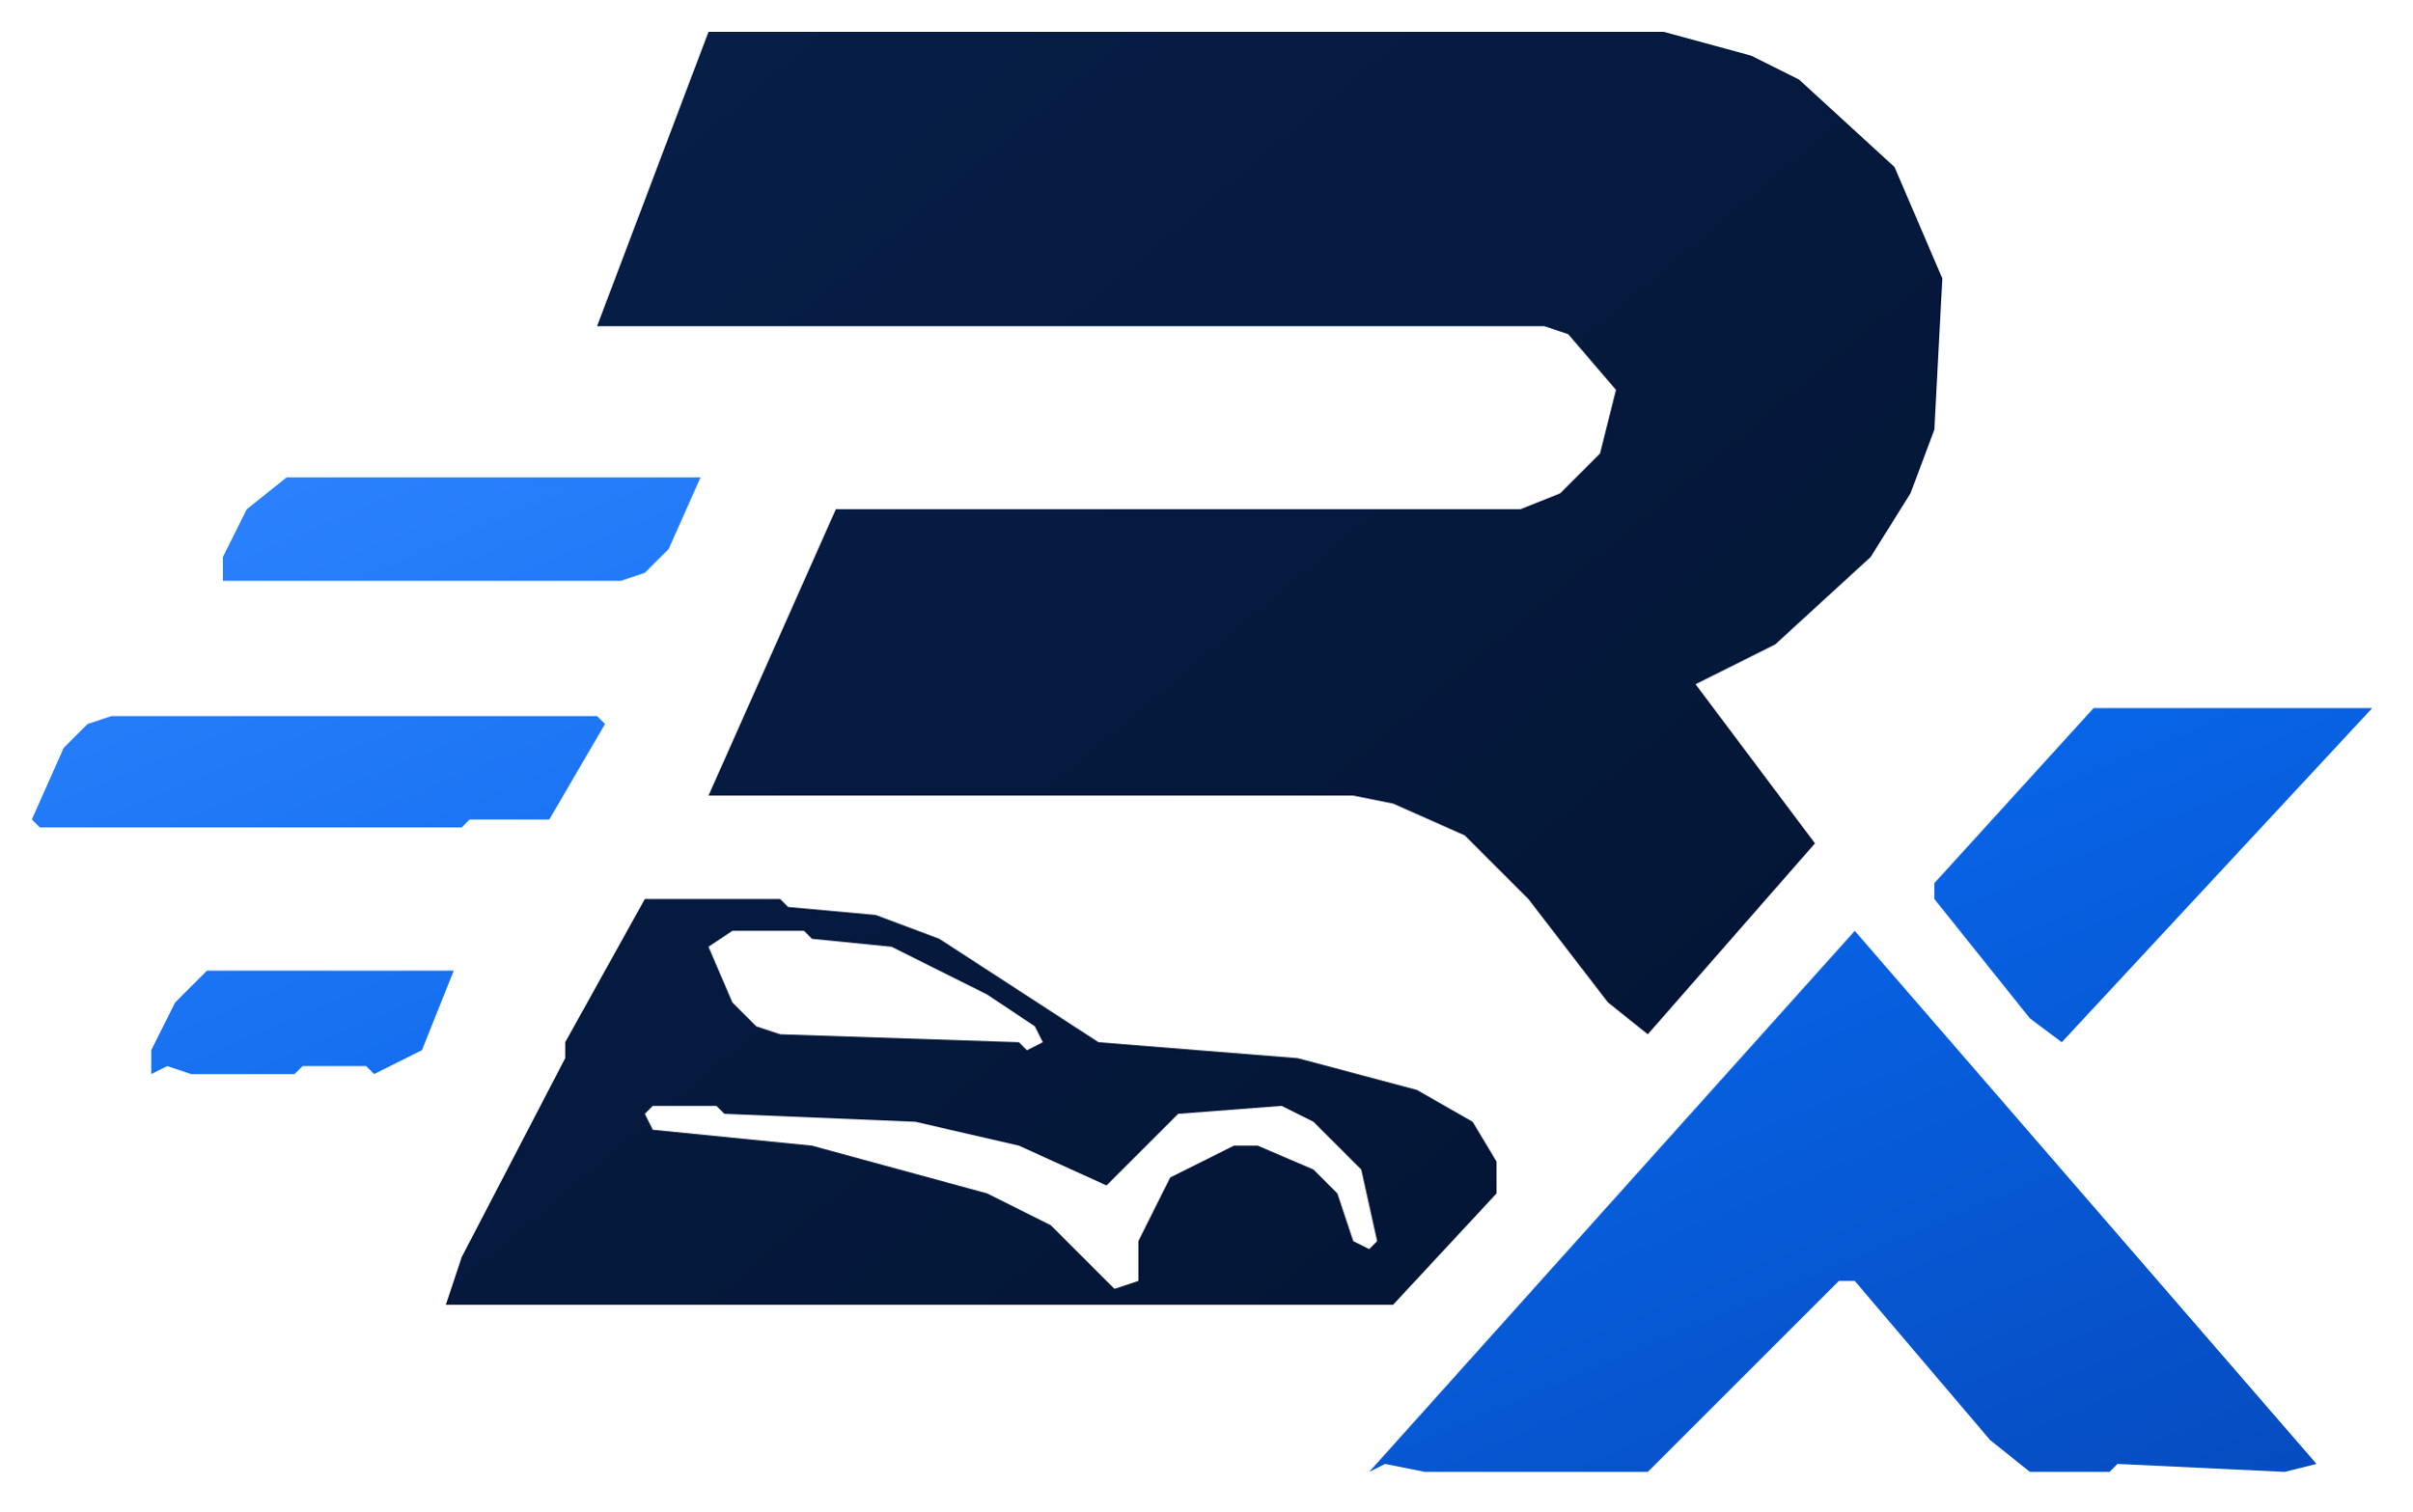
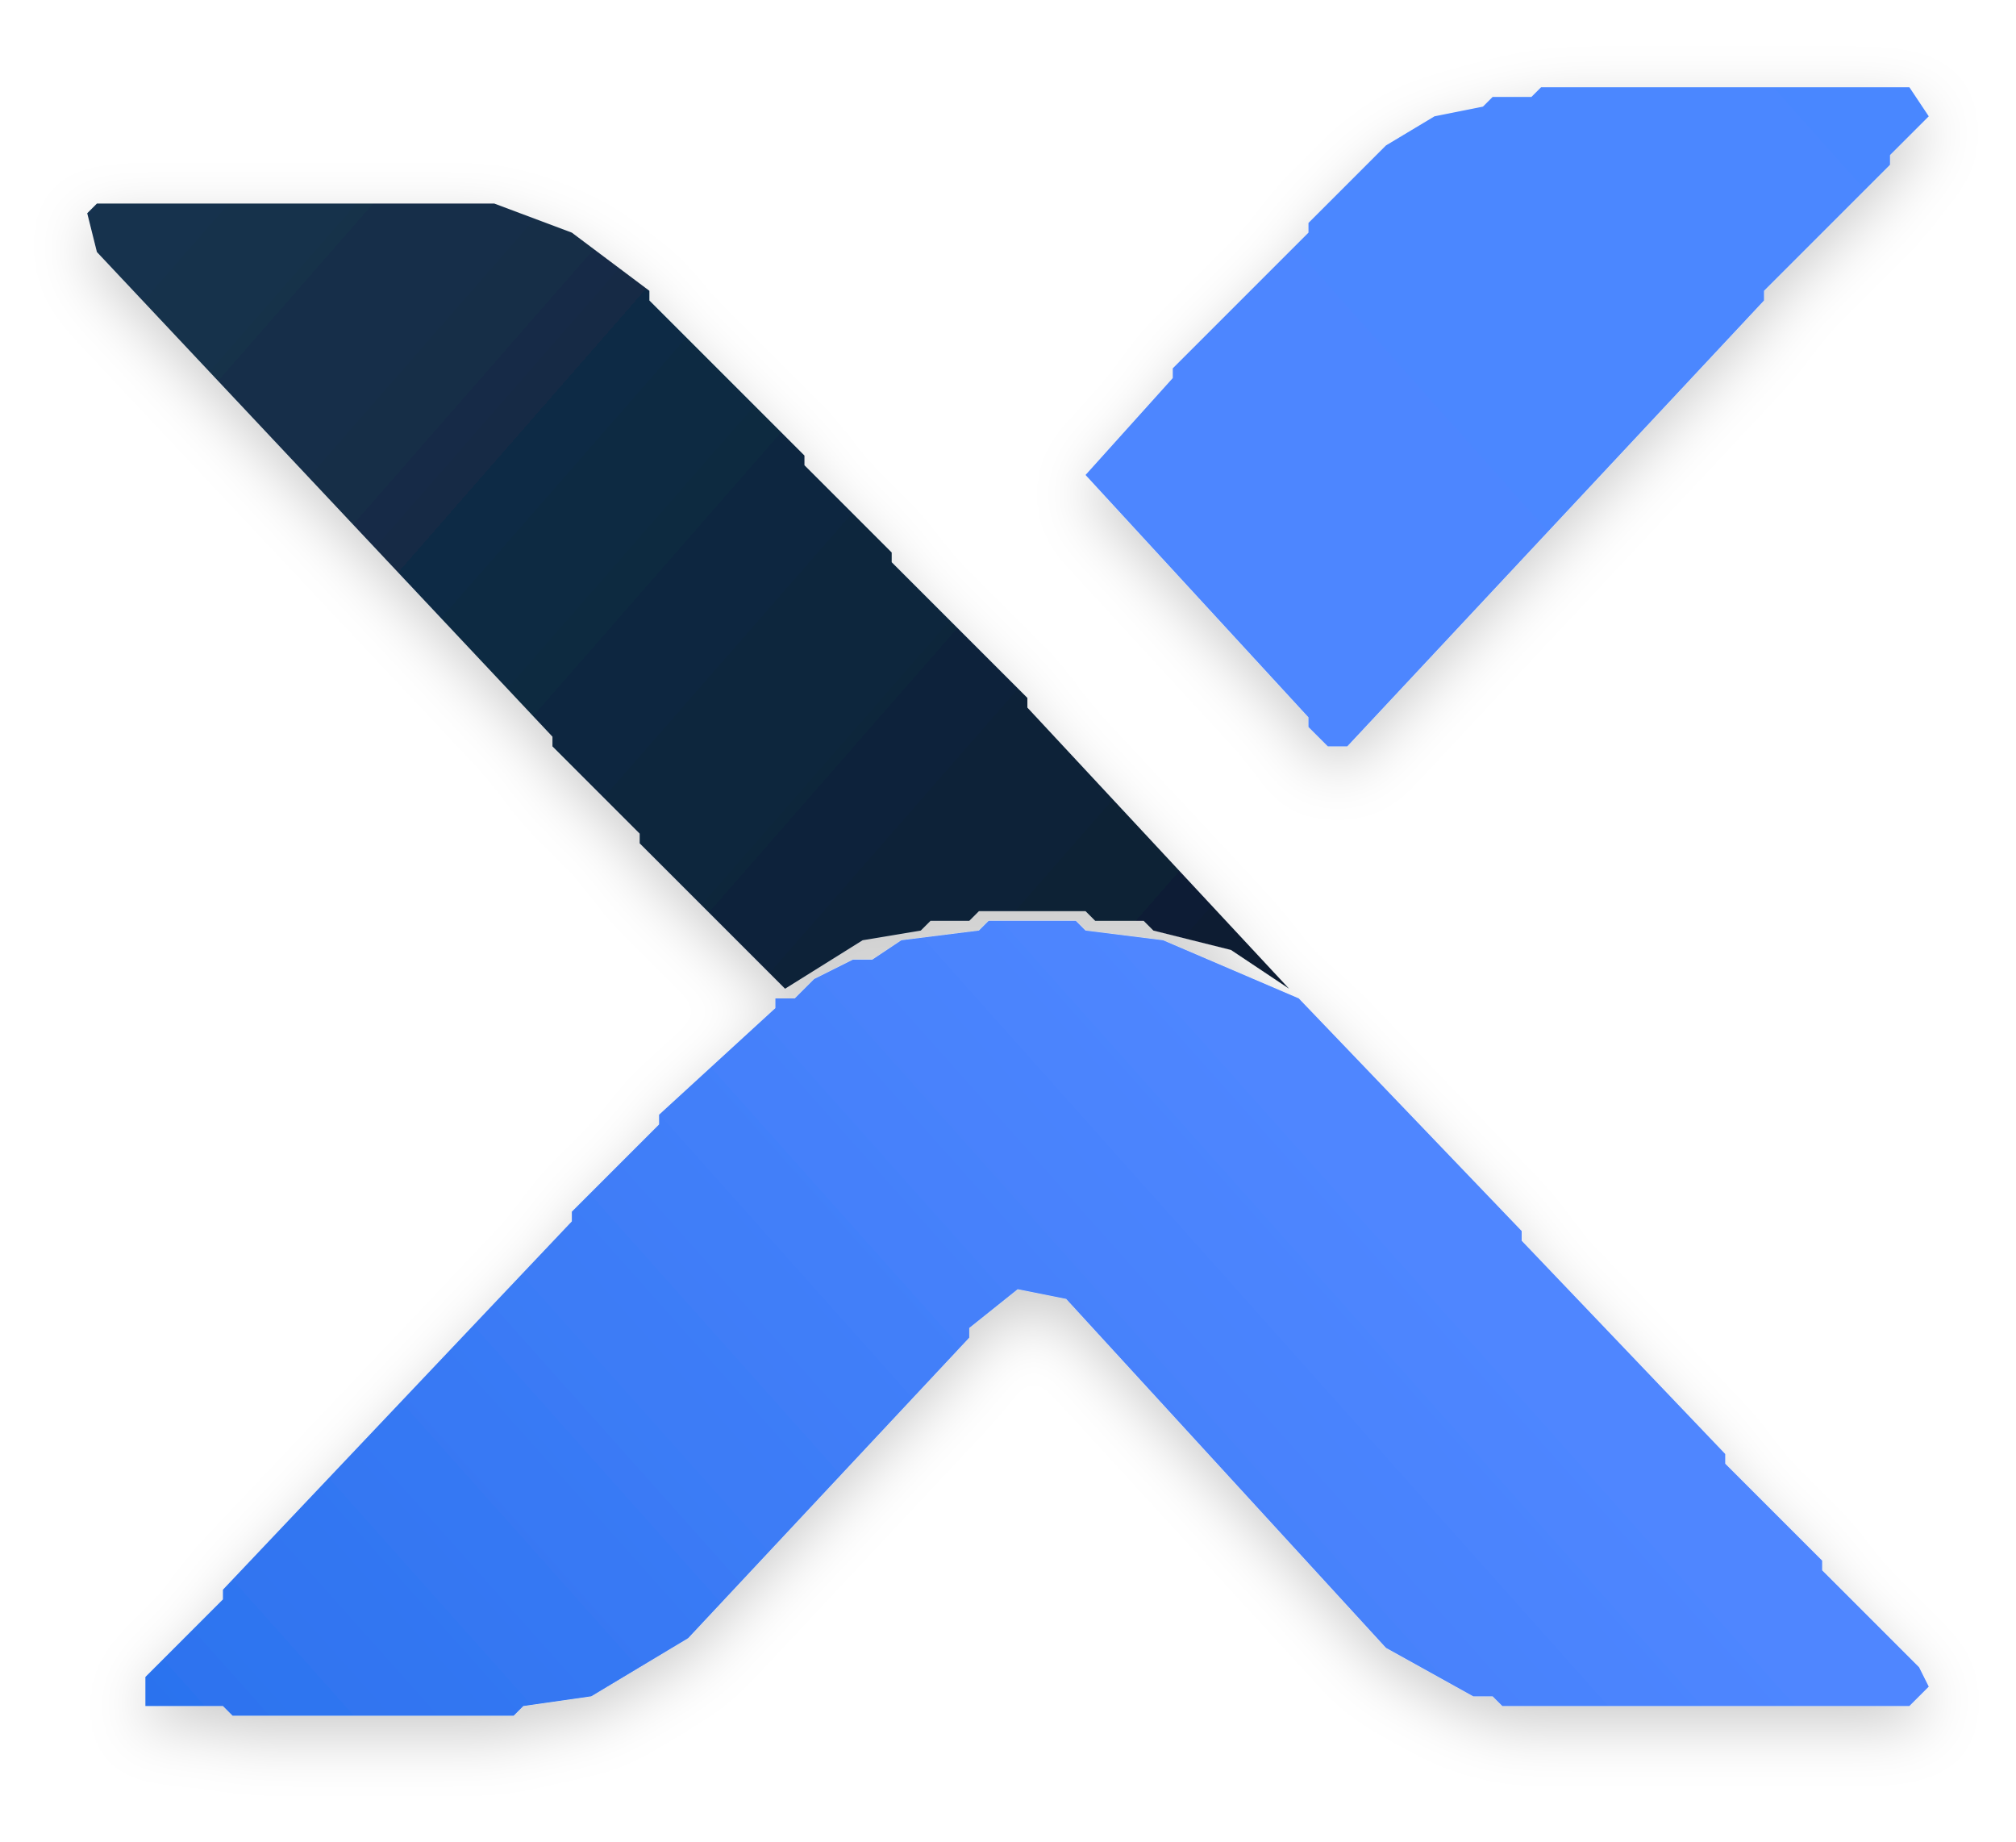
- <svg xmlns="http://www.w3.org/2000/svg" width="303" height="190" viewBox="0 0 303 190" role="img" aria-labelledby="title">
+ <svg xmlns="http://www.w3.org/2000/svg" width="208" height="190" viewBox="87 108 208 190" role="img" aria-labelledby="title">
  <defs>
-     <linearGradient id="navy" x1="0%" y1="0%" x2="100%" y2="100%">
-       <stop offset="0%" stop-color="#071F49" />
-       <stop offset="100%" stop-color="#031432" />
+     <linearGradient id="blueGrad" x1="100" y1="283" x2="286" y2="117" gradientUnits="userSpaceOnUse">
+       <stop offset="0" stop-color="#2B72EE" />
+       <stop offset="0.52" stop-color="#4F86FF" />
+       <stop offset="1" stop-color="#4A87FF" />
    </linearGradient>
-     <linearGradient id="blue" x1="0%" y1="0%" x2="100%" y2="100%">
-       <stop offset="0%" stop-color="#2F84FF" />
-       <stop offset="55%" stop-color="#0865E8" />
-       <stop offset="100%" stop-color="#064BBF" />
+     <linearGradient id="navyArmGrad" x1="95" y1="128" x2="222" y2="239" gradientUnits="userSpaceOnUse">
+       <stop offset="0" stop-color="#16334F" />
+       <stop offset="1" stop-color="#071A2D" />
    </linearGradient>
+     <filter id="logoShadow" x="70" y="96" width="250" height="220" filterUnits="userSpaceOnUse" color-interpolation-filters="sRGB">
+       <feDropShadow dx="0" dy="2" stdDeviation="3" flood-color="#000000" flood-opacity="0.20" />
+     </filter>
  </defs>
-   <path d="M 56.00,164.00 L 175.00,164.00 L 188.00,150.00 L 188.00,146.00 L 185.00,141.00 L 178.00,137.00 L 163.00,133.00 L 138.00,131.00 L 118.00,118.00 L 110.00,115.00 L 99.00,114.00 L 98.00,113.00 L 81.00,113.00 L 71.00,131.00 L 71.00,133.00 L 58.00,158.00 Z M 81.00,140.00 L 82.00,139.00 L 90.00,139.00 L 91.00,140.00 L 115.00,141.00 L 128.00,144.00 L 139.00,149.00 L 148.00,140.00 L 161.00,139.00 L 165.00,141.00 L 171.00,147.00 L 173.00,156.00 L 172.00,157.00 L 170.00,156.00 L 168.00,150.00 L 165.00,147.00 L 158.00,144.00 L 155.00,144.00 L 147.00,148.00 L 143.00,156.00 L 143.00,161.00 L 140.00,162.00 L 132.00,154.00 L 124.00,150.00 L 102.00,144.00 L 82.00,142.00 Z M 89.00,119.00 L 92.00,117.00 L 101.00,117.00 L 102.00,118.00 L 112.00,119.00 L 124.00,125.00 L 130.00,129.00 L 131.00,131.00 L 129.00,132.00 L 128.00,131.00 L 98.00,130.00 L 95.00,129.00 L 92.00,126.00 Z M 89.00,4.00 L 75.00,41.00 L 194.00,41.00 L 197.00,42.00 L 203.00,49.00 L 201.00,57.00 L 196.00,62.00 L 191.00,64.00 L 105.00,64.00 L 89.00,100.00 L 170.00,100.00 L 175.00,101.00 L 184.00,105.00 L 192.00,113.00 L 202.00,126.00 L 207.00,130.00 L 228.00,106.00 L 213.00,86.00 L 223.00,81.00 L 235.00,70.00 L 240.00,62.00 L 243.00,54.00 L 244.00,35.00 L 238.00,21.00 L 226.00,10.00 L 220.00,7.00 L 209.00,4.00 Z" fill="url(#navy)" fill-rule="evenodd" />
-   <path d="M 19.00,135.00 L 21.00,134.00 L 24.00,135.00 L 37.00,135.00 L 38.00,134.00 L 46.00,134.00 L 47.00,135.00 L 53.00,132.00 L 57.00,122.00 L 26.00,122.00 L 22.00,126.00 L 19.00,132.00 Z M 291.00,184.00 L 233.00,117.00 L 172.00,185.00 L 174.00,184.00 L 179.00,185.00 L 207.00,185.00 L 231.00,161.00 L 233.00,161.00 L 250.00,181.00 L 255.00,185.00 L 265.00,185.00 L 266.00,184.00 L 287.00,185.00 Z M 4.00,103.00 L 5.00,104.00 L 58.00,104.00 L 59.00,103.00 L 69.00,103.00 L 76.00,91.00 L 75.00,90.00 L 14.00,90.00 L 11.00,91.00 L 8.00,94.00 Z M 298.00,89.00 L 263.00,89.00 L 243.00,111.00 L 243.00,113.00 L 255.00,128.00 L 259.00,131.00 Z M 28.00,73.00 L 78.00,73.00 L 81.00,72.00 L 84.00,69.00 L 88.00,60.00 L 36.00,60.00 L 31.00,64.00 L 28.00,70.00 Z" fill="url(#blue)" fill-rule="evenodd" />
+   <g filter="url(#logoShadow)">
+     <path d="M 96 130 L 97 134 L 144 184 L 144 185 L 153 194 L 153 195 L 168 210 L 176 205 L 182 204 L 183 203 L 187 203 L 188 202 L 199 202 L 200 203 L 205 203 L 206 204 L 214 206 L 220 210 L 193 181 L 193 180 L 179 166 L 179 165 L 170 156 L 170 155 L 154 139 L 154 138 L 146 132 L 138 129 L 97 129 Z" fill="url(#navyArmGrad)" />
+     <path d="M 102 284 L 110 284 L 111 285 L 140 285 L 141 284 L 148 283 L 158 277 L 187 246 L 187 245 L 192 241 L 197 242 L 230 278 L 239 283 L 241 283 L 242 284 L 284 284 L 286 282 L 285 280 L 275 270 L 275 269 L 265 259 L 265 258 L 244 236 L 244 235 L 221 211 L 207 205 L 199 204 L 198 203 L 189 203 L 188 204 L 180 205 L 177 207 L 175 207 L 171 209 L 169 211 L 167 211 L 167 212 L 155 223 L 155 224 L 146 233 L 146 234 L 110 272 L 110 273 L 102 281 Z" fill="url(#blueGrad)" />
+     <path d="M 284 117 L 246 117 L 245 118 L 241 118 L 240 119 L 235 120 L 230 123 L 222 131 L 222 132 L 208 146 L 208 147 L 199 157 L 222 182 L 222 183 L 224 185 L 226 185 L 269 139 L 269 138 L 282 125 L 282 124 L 286 120 Z" fill="url(#blueGrad)" />
+   </g>
</svg>
